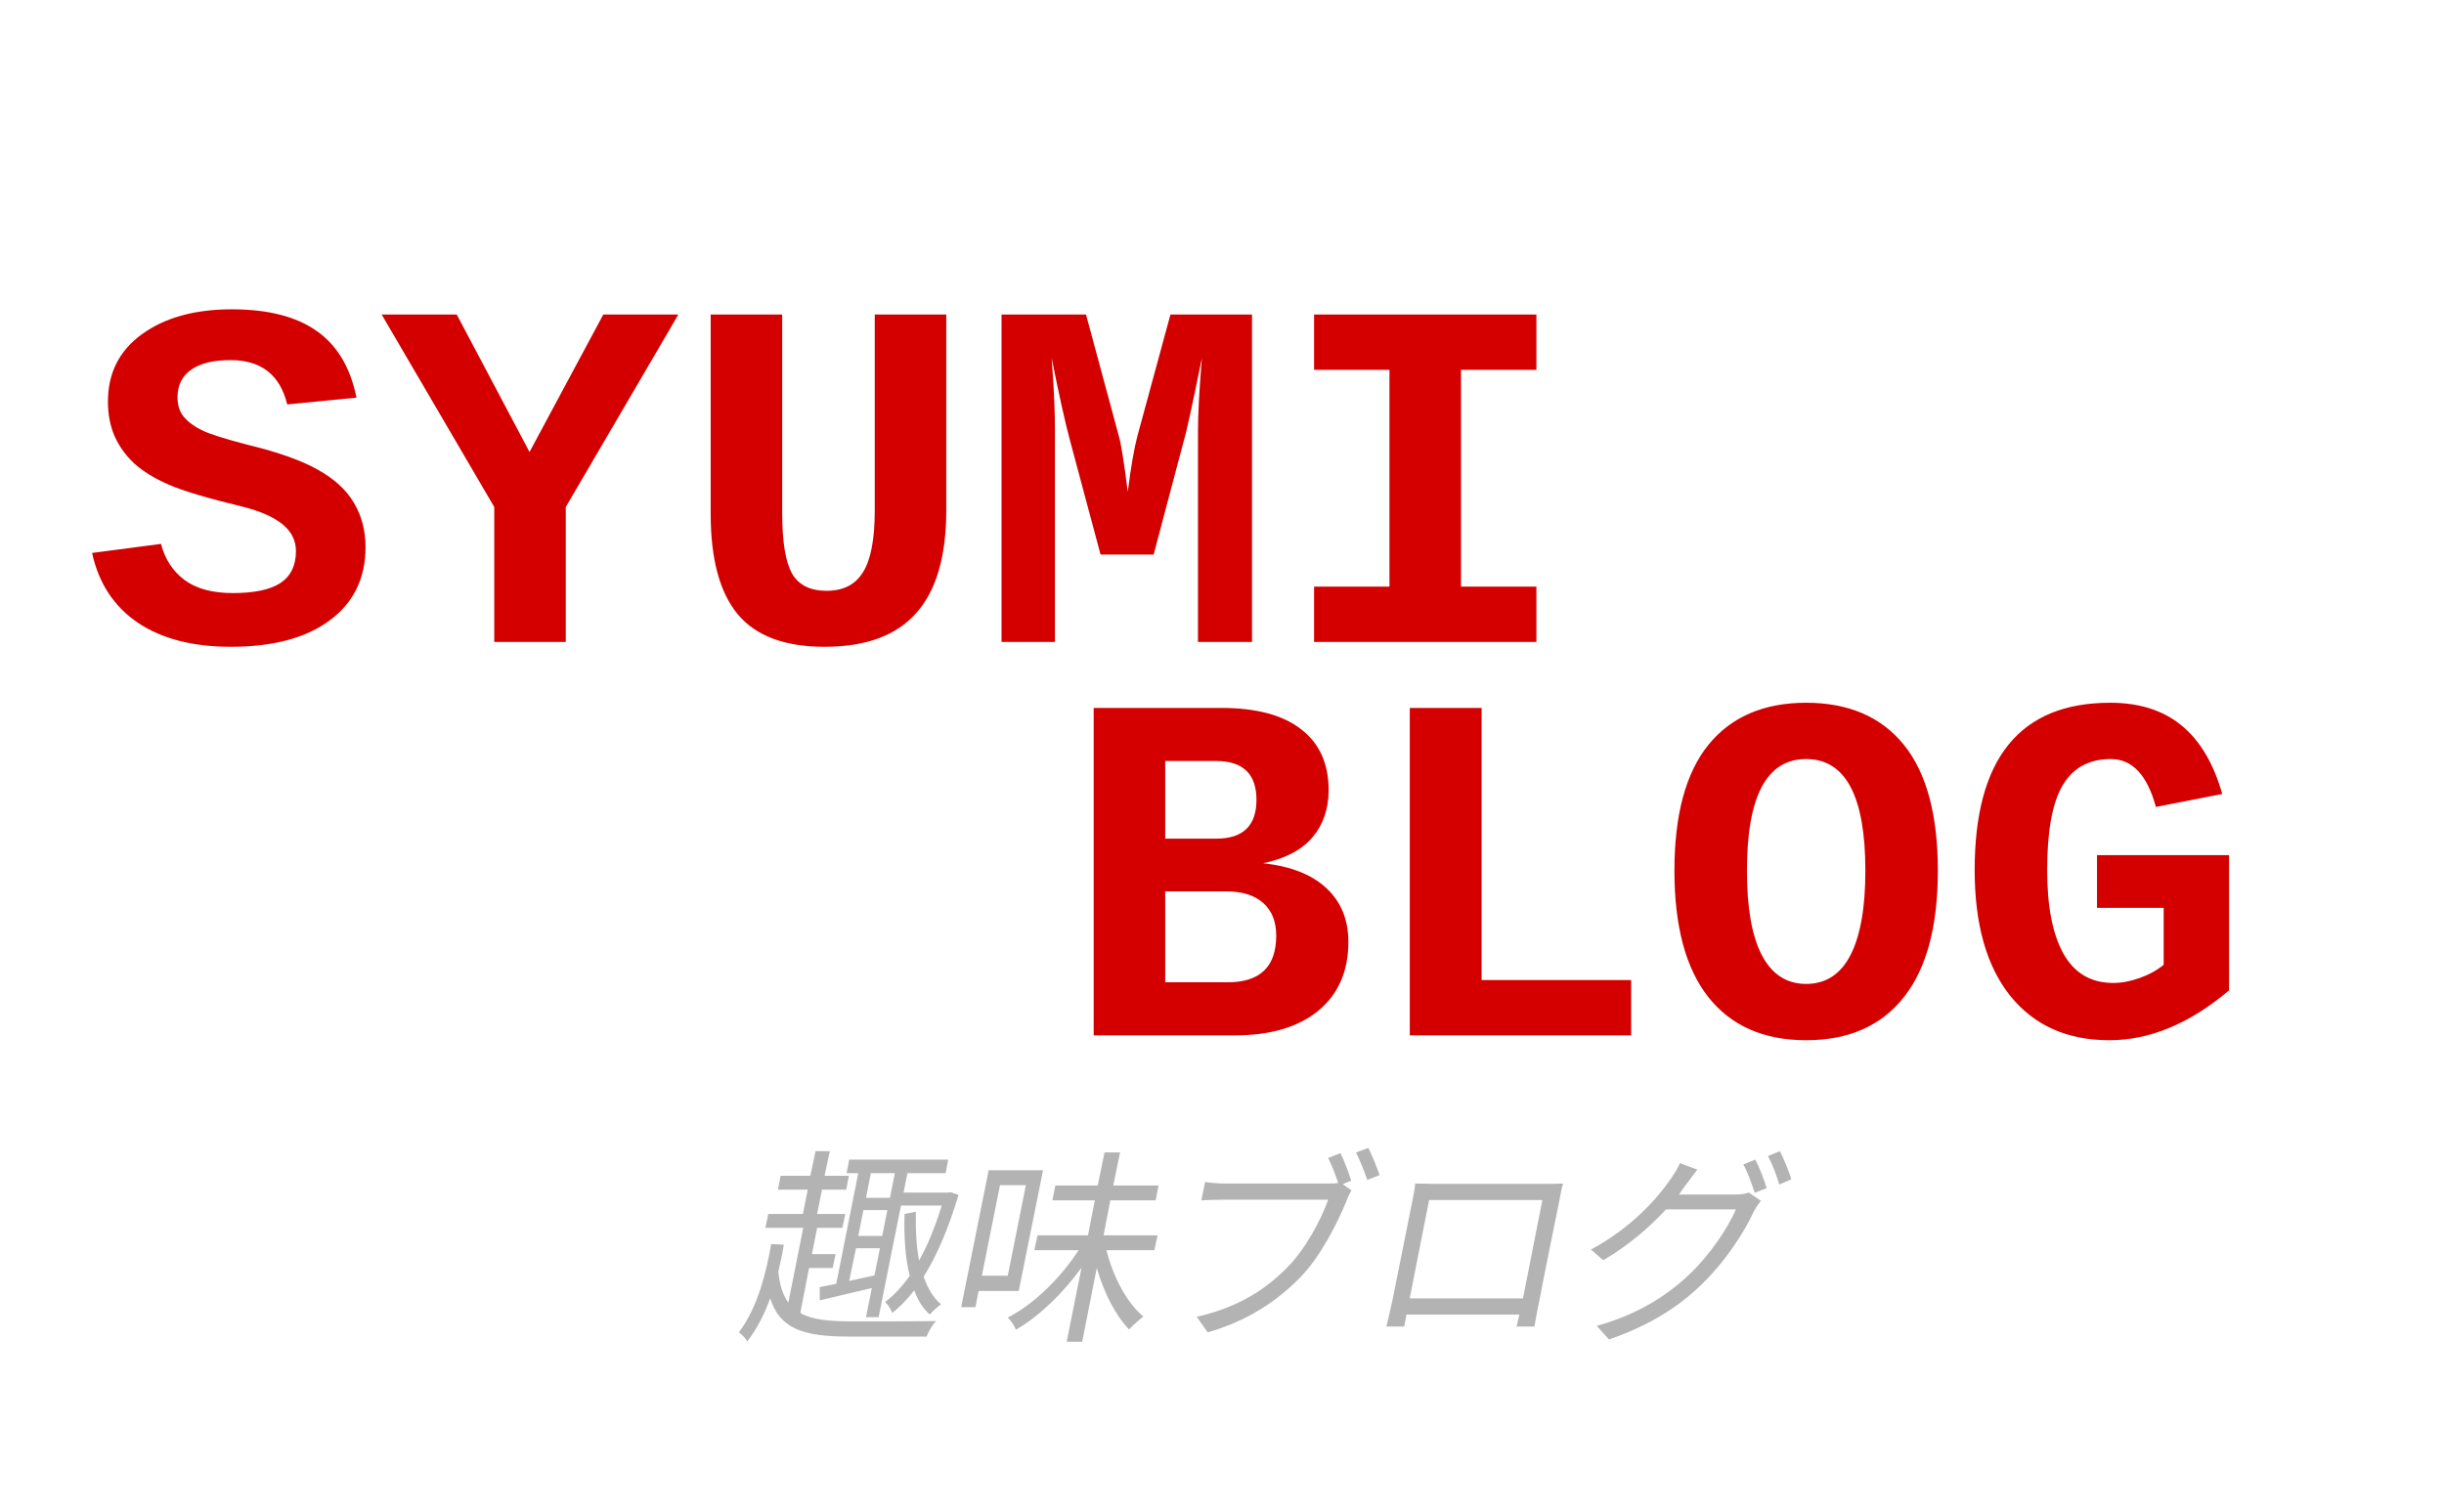
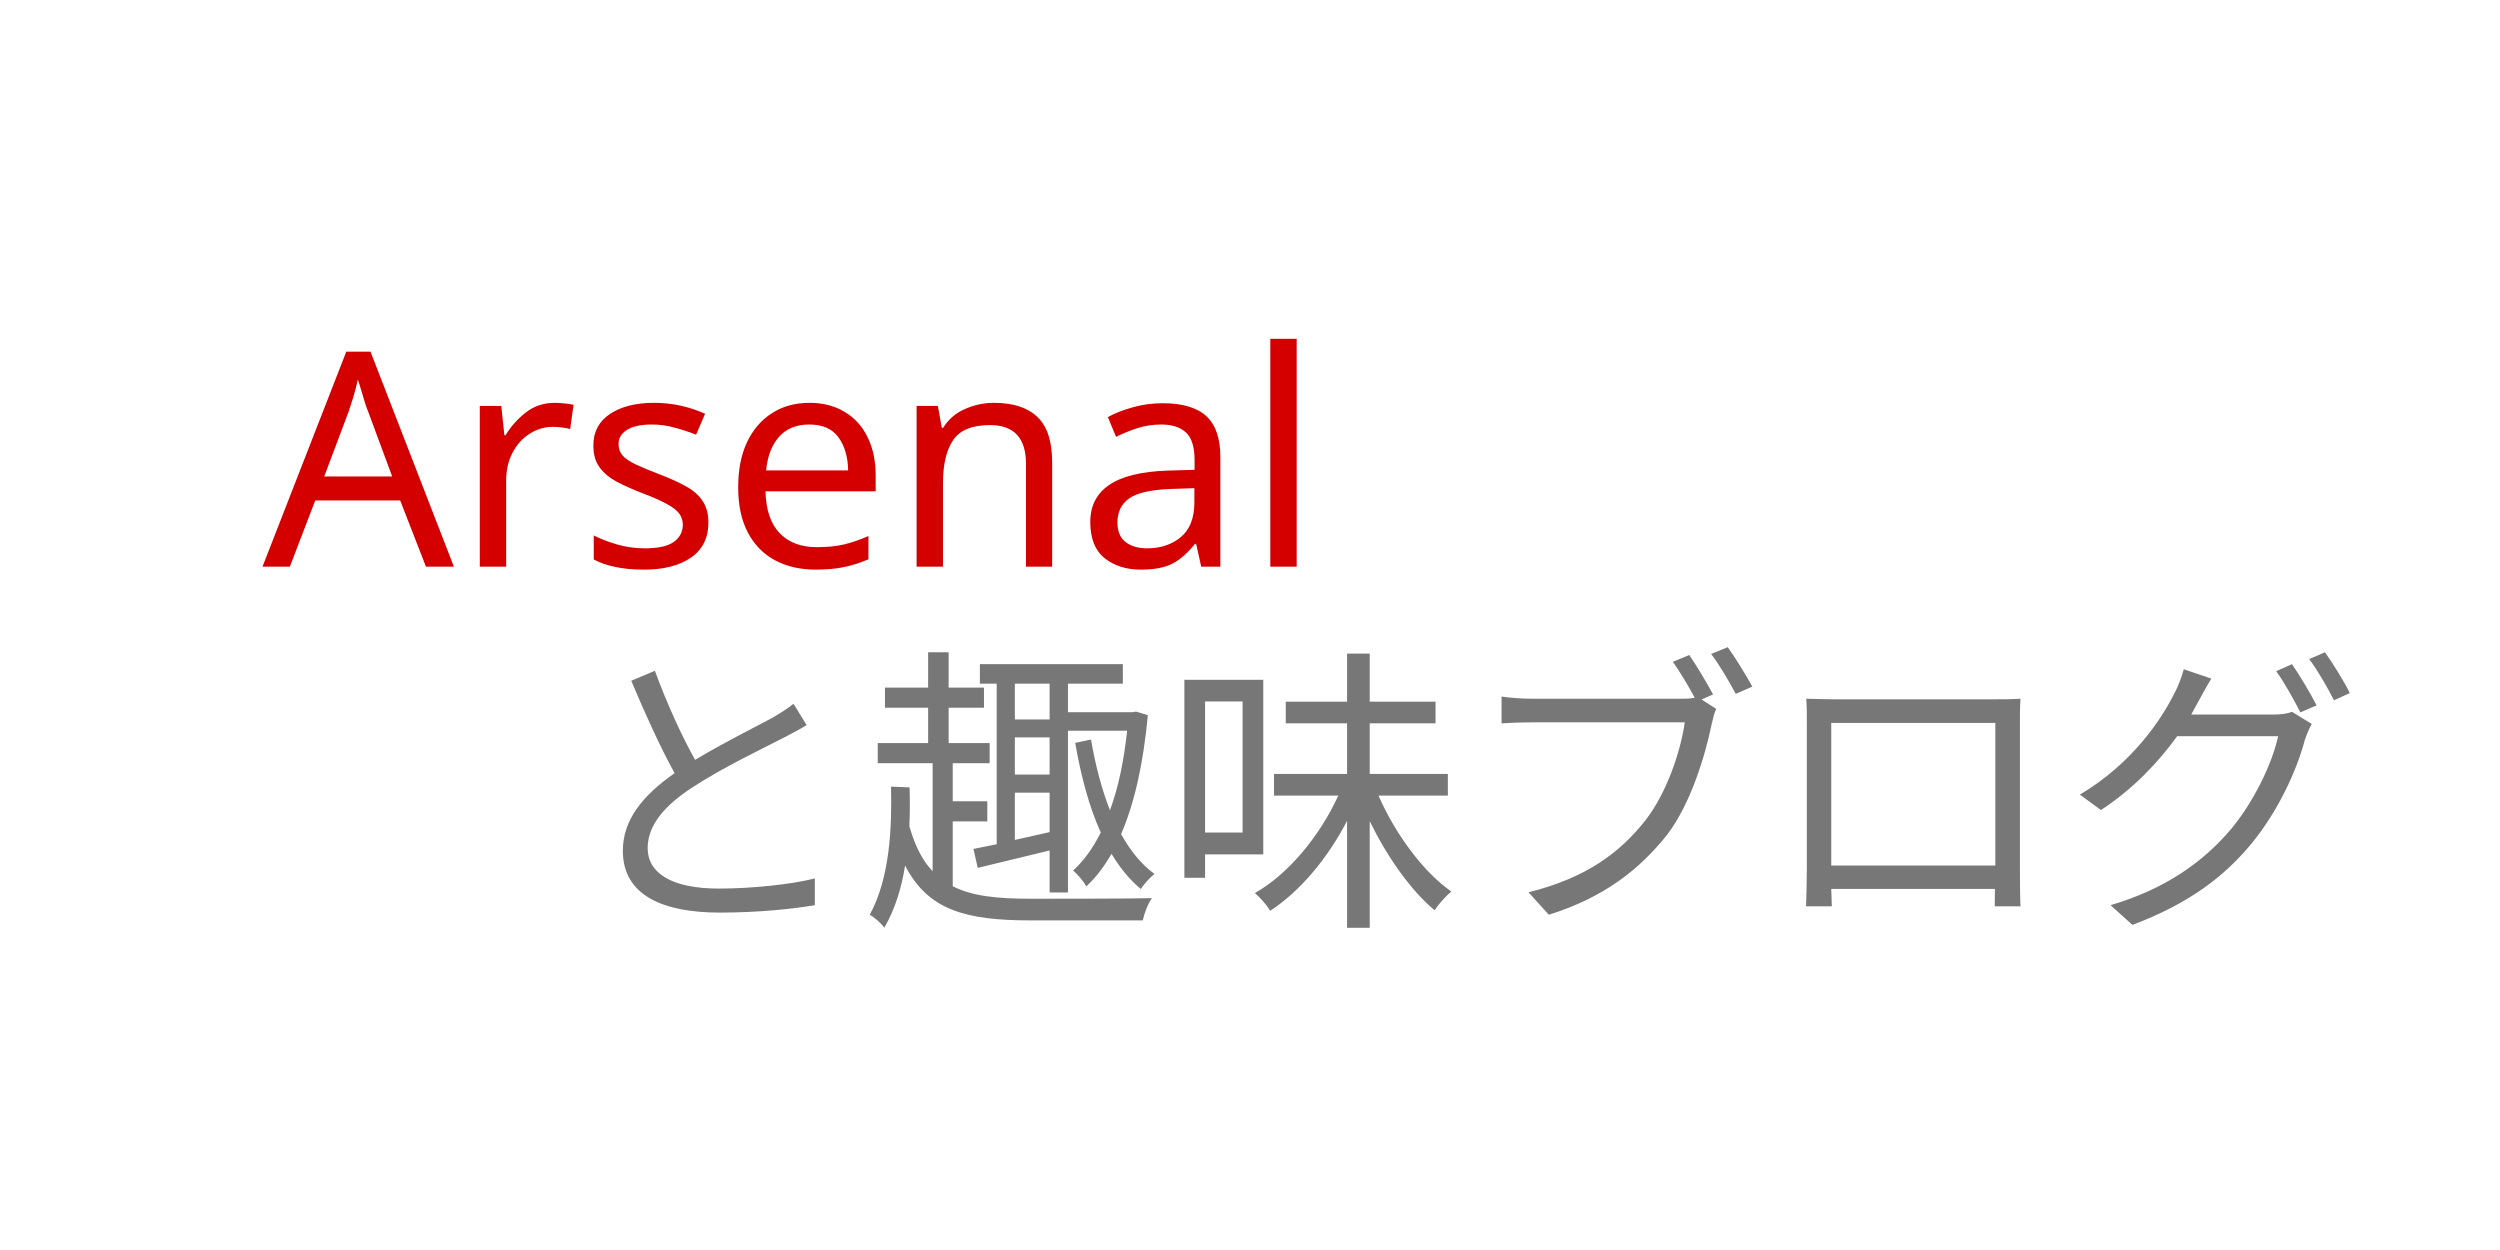
- <svg xmlns="http://www.w3.org/2000/svg" version="1.1" width="118px" height="73px" viewBox="-0.5 -0.5 118 73">
-   <defs />
+ <svg xmlns="http://www.w3.org/2000/svg" width="200" height="100">
  <g>
-     <rect x="50" y="29" width="60" height="20" fill="none" stroke="none" pointer-events="all" />
-     <g fill="#D40000" font-family="Courier New" font-weight="bold" text-anchor="middle" font-size="24px">
-       <text x="79.5" y="49.5"> BLOG</text>
-     </g>
-     <rect x="0" y="0" width="80" height="40" fill="none" stroke="none" pointer-events="all" />
-     <g fill="#D40000" font-family="Courier New" font-weight="bold" text-anchor="middle" font-size="24px">
-       <text x="39.5" y="30.5">SYUMI</text>
-     </g>
-     <rect x="24" y="48" width="73" height="24" fill="none" stroke="none" pointer-events="all" />
-     <g fill="#B3B3B3" font-family="Helvetica" font-style="italic" text-anchor="middle" font-size="10px">
-       <text x="60" y="63.5">趣味ブログ</text>
-     </g>
+     <text font-style="normal" font-weight="normal" xml:space="preserve" text-anchor="start" font-family="'Calistoga'" font-size="24" id="svg_3" y="45.335" x="21" stroke-dasharray="2,2" stroke-width="0" stroke="#000" fill="#d40000">Arsenal</text>
+     <text style="cursor: move;" font-style="normal" font-weight="normal" xml:space="preserve" text-anchor="start" font-family="'Rounded Mplus 1c Medium'" font-size="24" id="svg_4" y="72.335" x="45" stroke-dasharray="2,2" stroke-width="0" stroke="#000" fill="#777777">と趣味ブログ</text>
  </g>
</svg>
